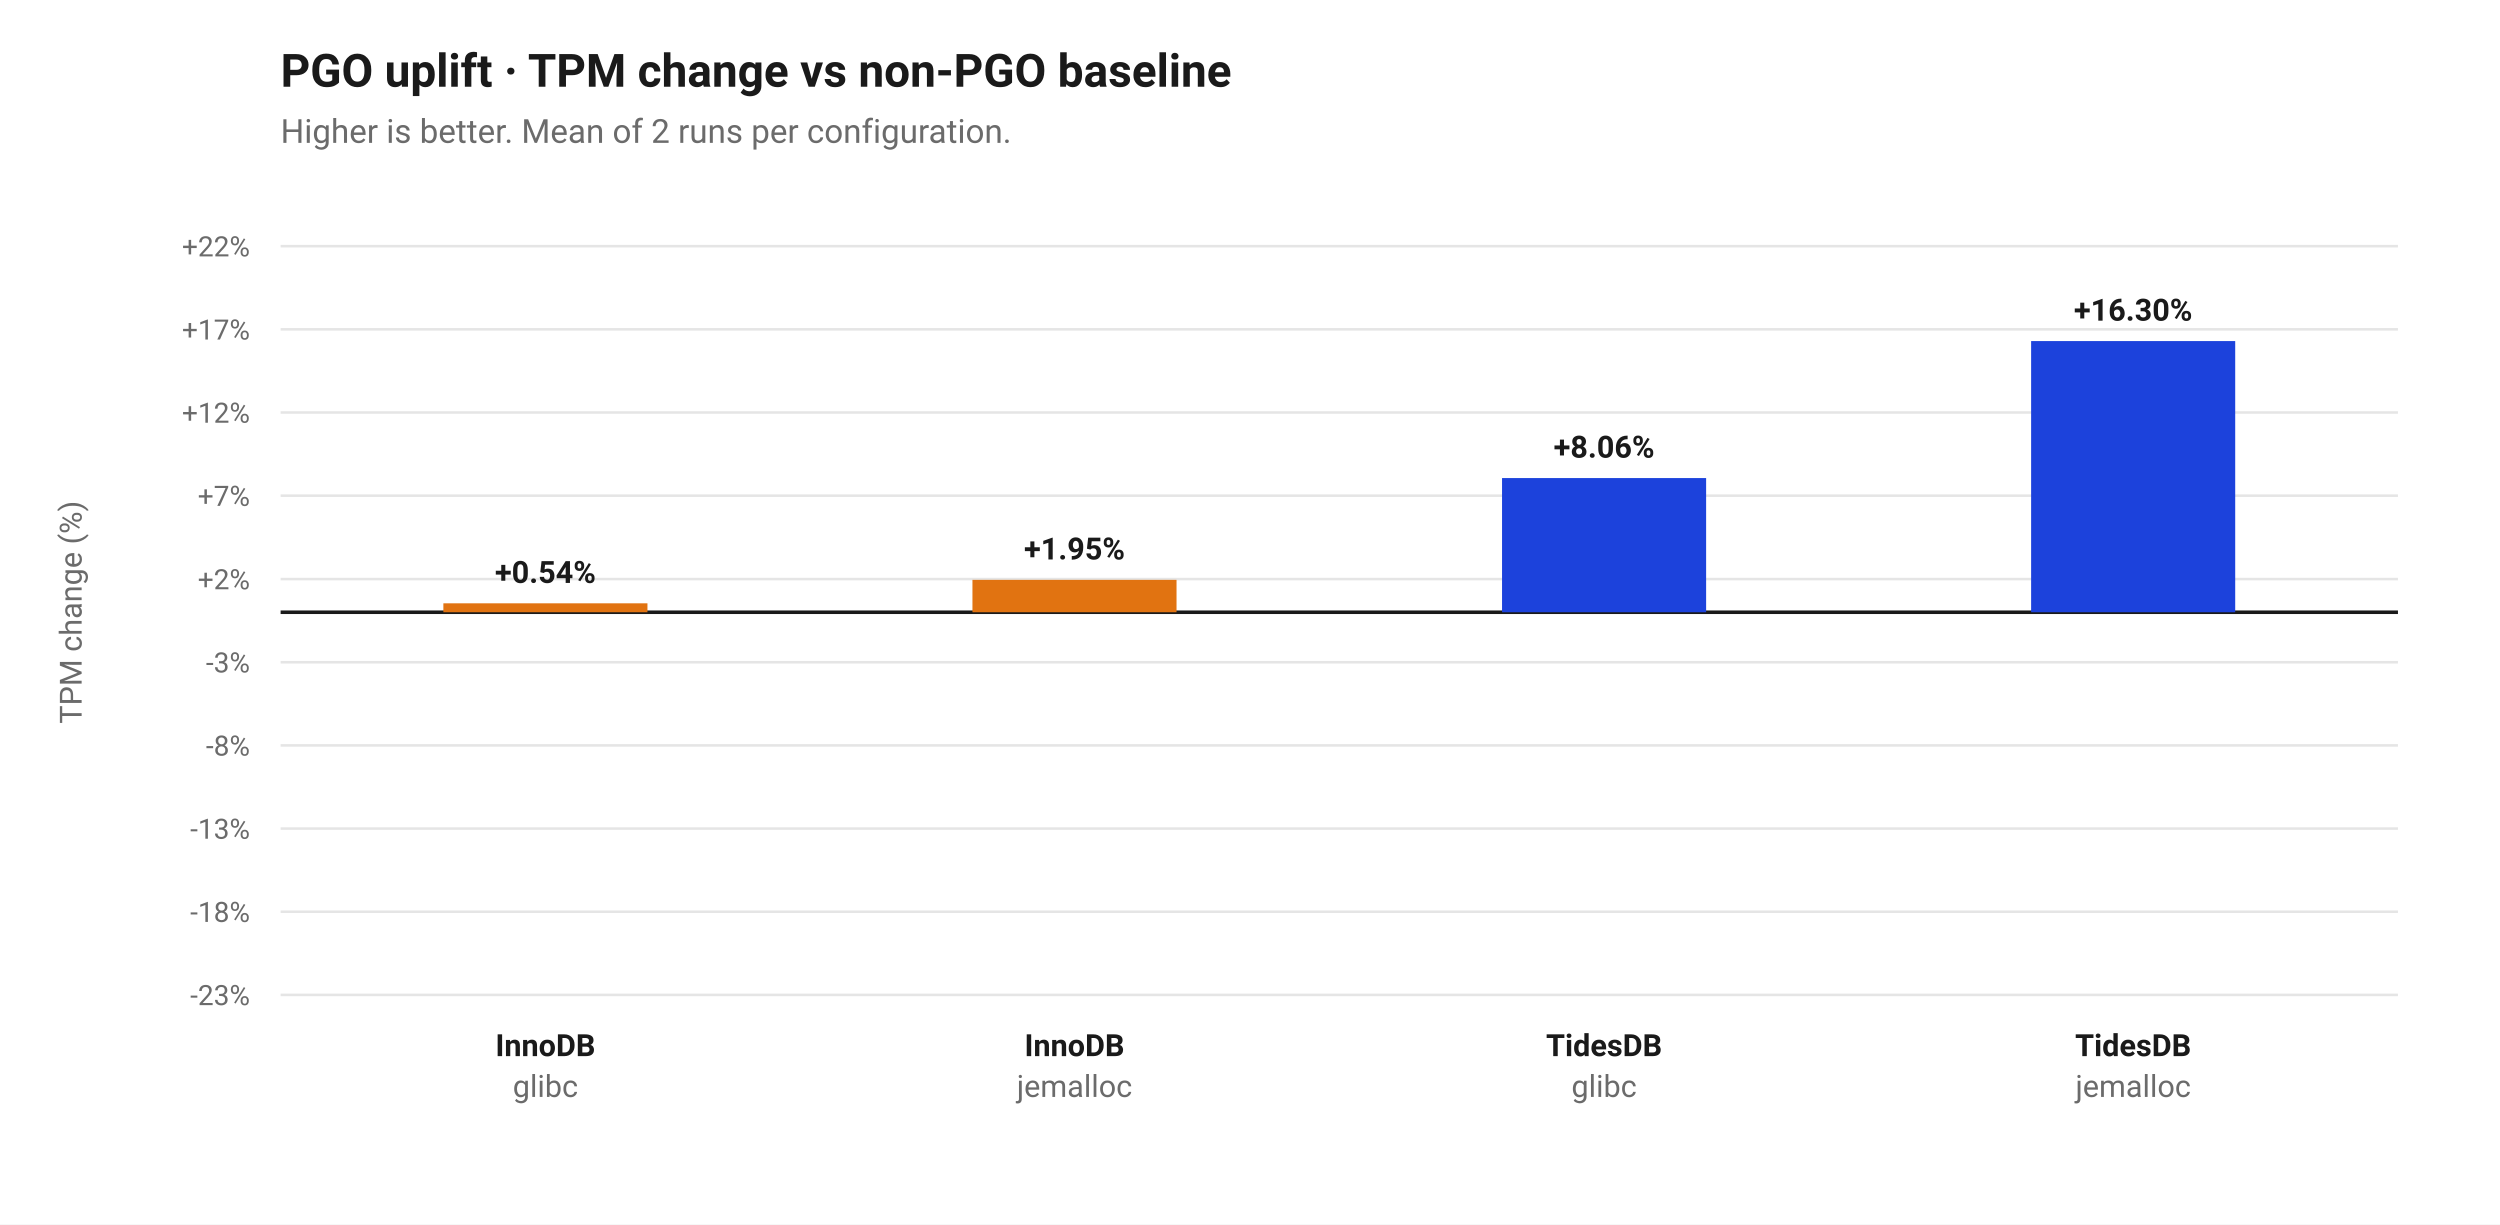
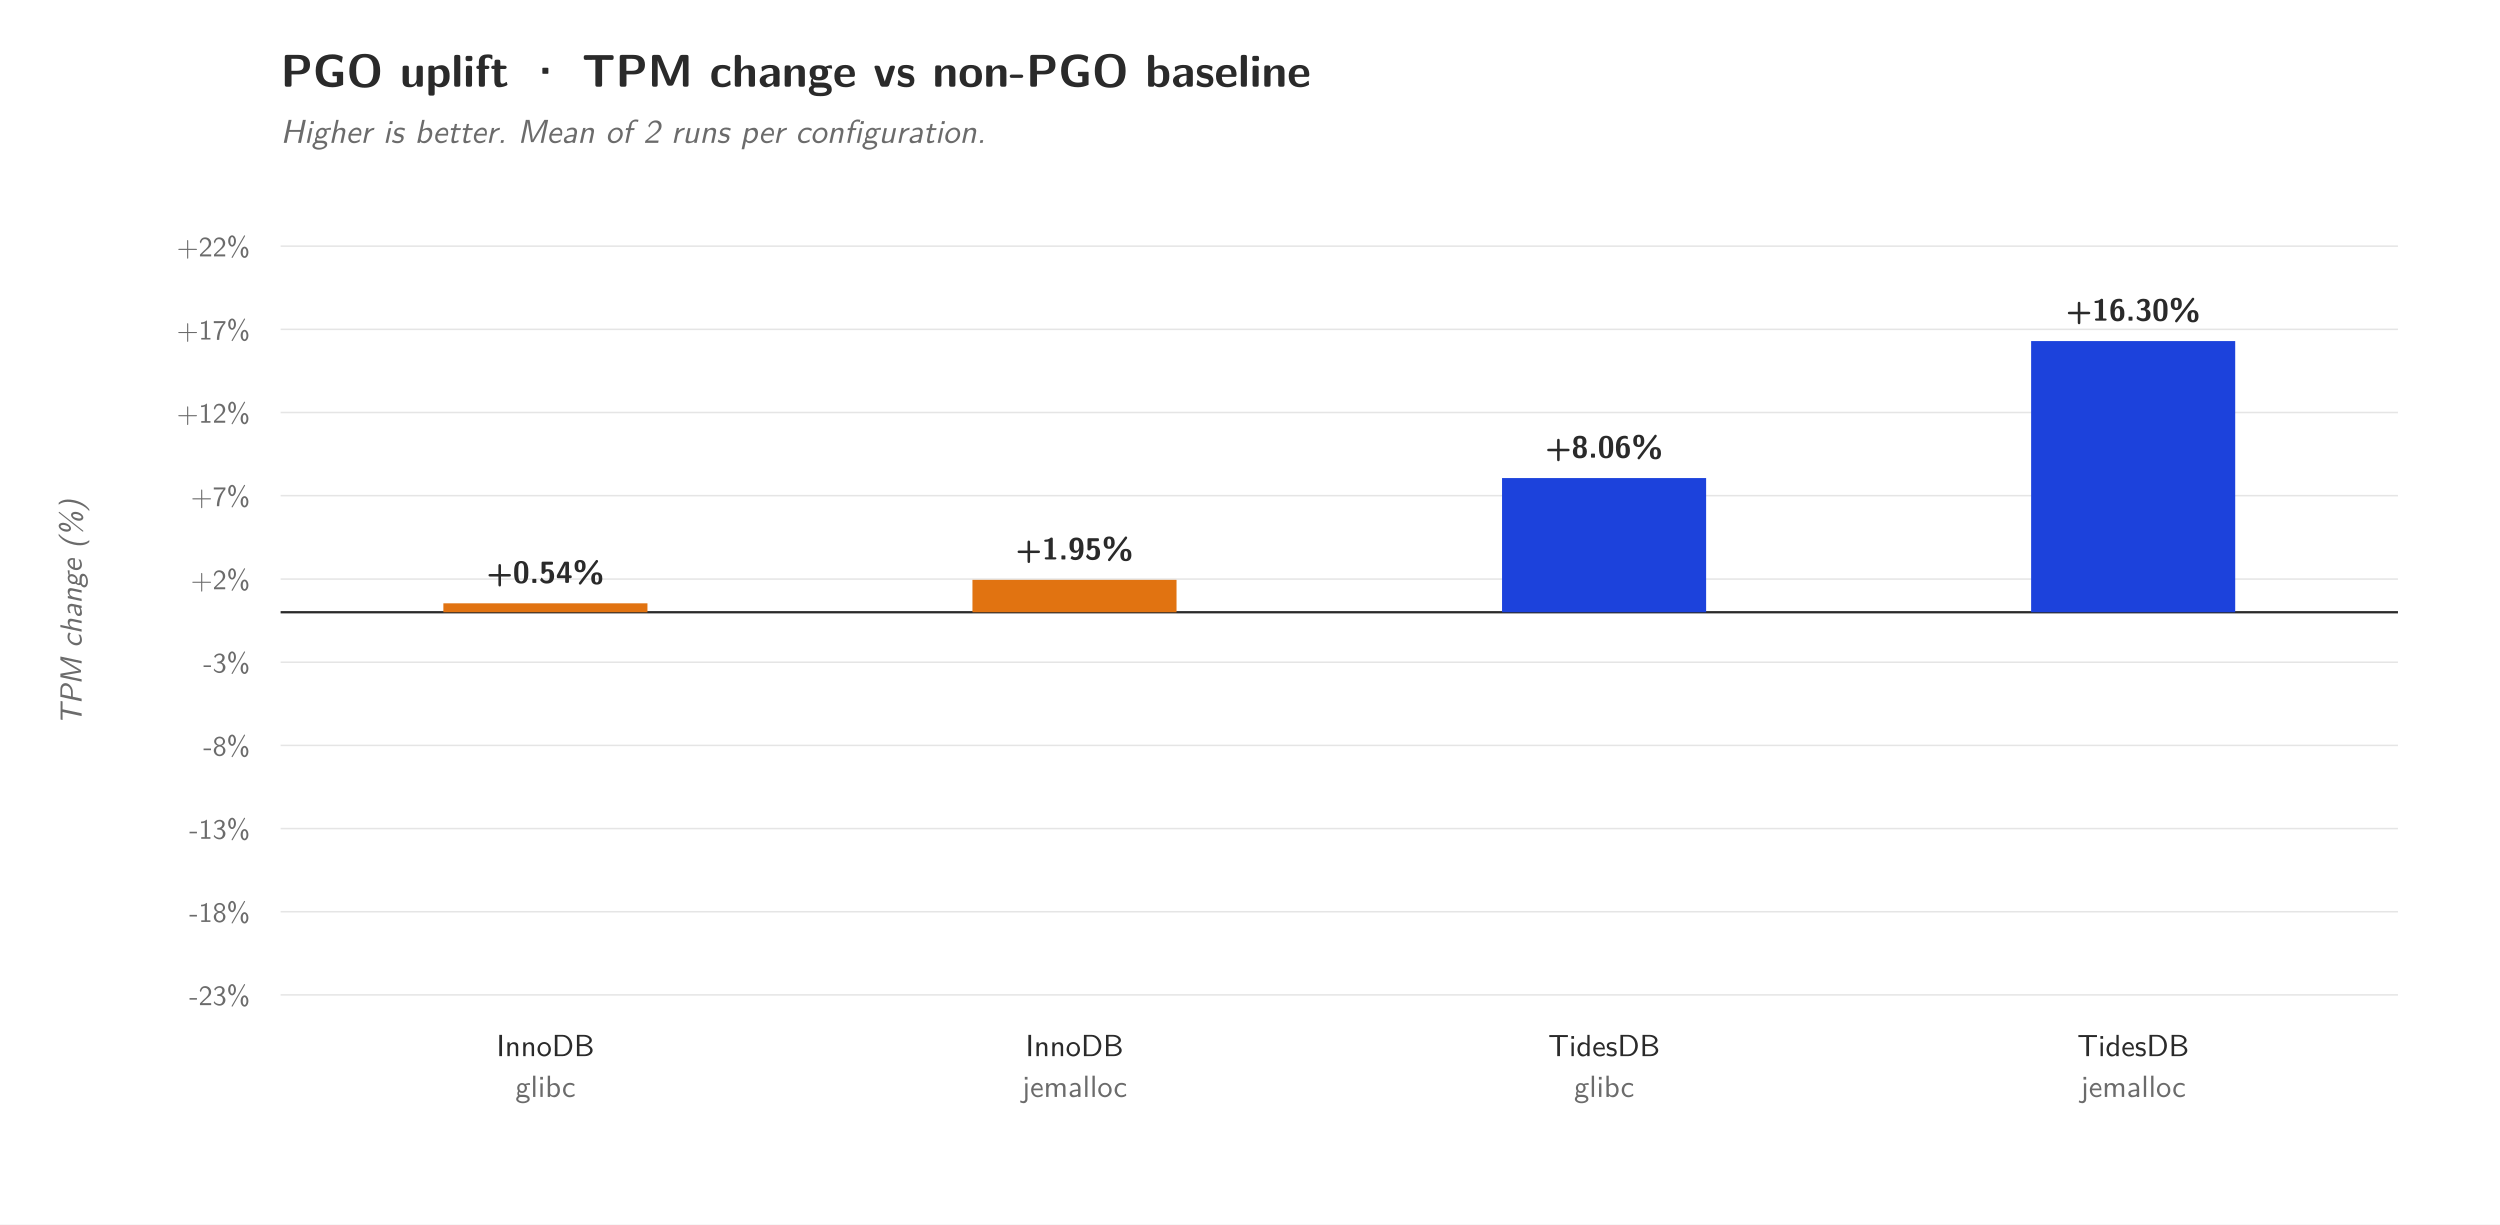
<svg xmlns="http://www.w3.org/2000/svg" viewBox="0 0 980 480" width="980" height="480" role="img">
  <rect width="980" height="480" fill="#ffffff" />
-   <text x="110" y="34" font-family="ui-sans-serif, -apple-system, Segoe UI, Roboto, sans-serif" font-size="18" font-weight="700" fill="#1a1a1a">PGO uplift · TPM change vs non-PGO baseline</text>
-   <text x="110" y="56" font-family="ui-sans-serif, -apple-system, Segoe UI, Roboto, sans-serif" font-size="13" fill="#6b6b6b">Higher is better. Mean of 2 runs per configuration.</text>
-   <line x1="110" y1="390.0" x2="940" y2="390.0" stroke="#e5e5e5" stroke-width="1" />
-   <text x="98" y="394.0" font-family="ui-sans-serif, -apple-system, Segoe UI, Roboto, sans-serif" font-size="11" fill="#6b6b6b" text-anchor="end">-23%</text>
-   <line x1="110" y1="357.4" x2="940" y2="357.4" stroke="#e5e5e5" stroke-width="1" />
-   <text x="98" y="361.4" font-family="ui-sans-serif, -apple-system, Segoe UI, Roboto, sans-serif" font-size="11" fill="#6b6b6b" text-anchor="end">-18%</text>
-   <line x1="110" y1="324.8" x2="940" y2="324.8" stroke="#e5e5e5" stroke-width="1" />
-   <text x="98" y="328.8" font-family="ui-sans-serif, -apple-system, Segoe UI, Roboto, sans-serif" font-size="11" fill="#6b6b6b" text-anchor="end">-13%</text>
-   <line x1="110" y1="292.2" x2="940" y2="292.2" stroke="#e5e5e5" stroke-width="1" />
-   <text x="98" y="296.2" font-family="ui-sans-serif, -apple-system, Segoe UI, Roboto, sans-serif" font-size="11" fill="#6b6b6b" text-anchor="end">-8%</text>
-   <line x1="110" y1="259.6" x2="940" y2="259.6" stroke="#e5e5e5" stroke-width="1" />
-   <text x="98" y="263.6" font-family="ui-sans-serif, -apple-system, Segoe UI, Roboto, sans-serif" font-size="11" fill="#6b6b6b" text-anchor="end">-3%</text>
-   <line x1="110" y1="227.0" x2="940" y2="227.0" stroke="#e5e5e5" stroke-width="1" />
-   <text x="98" y="231.0" font-family="ui-sans-serif, -apple-system, Segoe UI, Roboto, sans-serif" font-size="11" fill="#6b6b6b" text-anchor="end">+2%</text>
-   <line x1="110" y1="194.3" x2="940" y2="194.3" stroke="#e5e5e5" stroke-width="1" />
-   <text x="98" y="198.3" font-family="ui-sans-serif, -apple-system, Segoe UI, Roboto, sans-serif" font-size="11" fill="#6b6b6b" text-anchor="end">+7%</text>
-   <line x1="110" y1="161.7" x2="940" y2="161.7" stroke="#e5e5e5" stroke-width="1" />
-   <text x="98" y="165.7" font-family="ui-sans-serif, -apple-system, Segoe UI, Roboto, sans-serif" font-size="11" fill="#6b6b6b" text-anchor="end">+12%</text>
-   <line x1="110" y1="129.1" x2="940" y2="129.1" stroke="#e5e5e5" stroke-width="1" />
-   <text x="98" y="133.1" font-family="ui-sans-serif, -apple-system, Segoe UI, Roboto, sans-serif" font-size="11" fill="#6b6b6b" text-anchor="end">+17%</text>
-   <line x1="110" y1="96.5" x2="940" y2="96.5" stroke="#e5e5e5" stroke-width="1" />
-   <text x="98" y="100.5" font-family="ui-sans-serif, -apple-system, Segoe UI, Roboto, sans-serif" font-size="11" fill="#6b6b6b" text-anchor="end">+22%</text>
-   <line x1="110" y1="240.0" x2="940" y2="240.0" stroke="#1a1a1a" stroke-width="1.4" />
-   <text x="32" y="240.0" font-family="ui-sans-serif, -apple-system, Segoe UI, Roboto, sans-serif" font-size="12" fill="#6b6b6b" transform="rotate(-90 32 240.0)" text-anchor="middle">TPM change (%)</text>
+   <text x="110" y="34" font-family="&quot;Latin Modern Sans&quot;, &quot;CMU Sans Serif&quot;, &quot;Computer Modern Sans&quot;, &quot;Lucida Grande&quot;, &quot;DejaVu Sans&quot;, sans-serif" font-size="18" font-weight="600" fill="#2a2a2a">PGO uplift · TPM change vs non-PGO baseline</text>
+   <text x="110" y="56" font-family="&quot;Latin Modern Sans&quot;, &quot;CMU Sans Serif&quot;, &quot;Computer Modern Sans&quot;, &quot;Lucida Grande&quot;, &quot;DejaVu Sans&quot;, sans-serif" font-size="13" font-style="italic" fill="#6b6b6b">Higher is better. Mean of 2 runs per configuration.</text>
+   <line x1="110" y1="390.0" x2="940" y2="390.0" stroke="#e5e5e5" stroke-width="0.6" />
+   <text x="98" y="394.0" font-family="&quot;Latin Modern Sans&quot;, &quot;CMU Sans Serif&quot;, &quot;Computer Modern Sans&quot;, &quot;Lucida Grande&quot;, &quot;DejaVu Sans&quot;, sans-serif" font-size="11" fill="#6b6b6b" text-anchor="end">-23%</text>
+   <line x1="110" y1="357.4" x2="940" y2="357.4" stroke="#e5e5e5" stroke-width="0.6" />
+   <text x="98" y="361.4" font-family="&quot;Latin Modern Sans&quot;, &quot;CMU Sans Serif&quot;, &quot;Computer Modern Sans&quot;, &quot;Lucida Grande&quot;, &quot;DejaVu Sans&quot;, sans-serif" font-size="11" fill="#6b6b6b" text-anchor="end">-18%</text>
+   <line x1="110" y1="324.8" x2="940" y2="324.8" stroke="#e5e5e5" stroke-width="0.6" />
+   <text x="98" y="328.8" font-family="&quot;Latin Modern Sans&quot;, &quot;CMU Sans Serif&quot;, &quot;Computer Modern Sans&quot;, &quot;Lucida Grande&quot;, &quot;DejaVu Sans&quot;, sans-serif" font-size="11" fill="#6b6b6b" text-anchor="end">-13%</text>
+   <line x1="110" y1="292.2" x2="940" y2="292.2" stroke="#e5e5e5" stroke-width="0.6" />
+   <text x="98" y="296.2" font-family="&quot;Latin Modern Sans&quot;, &quot;CMU Sans Serif&quot;, &quot;Computer Modern Sans&quot;, &quot;Lucida Grande&quot;, &quot;DejaVu Sans&quot;, sans-serif" font-size="11" fill="#6b6b6b" text-anchor="end">-8%</text>
+   <line x1="110" y1="259.6" x2="940" y2="259.6" stroke="#e5e5e5" stroke-width="0.6" />
+   <text x="98" y="263.6" font-family="&quot;Latin Modern Sans&quot;, &quot;CMU Sans Serif&quot;, &quot;Computer Modern Sans&quot;, &quot;Lucida Grande&quot;, &quot;DejaVu Sans&quot;, sans-serif" font-size="11" fill="#6b6b6b" text-anchor="end">-3%</text>
+   <line x1="110" y1="227.0" x2="940" y2="227.0" stroke="#e5e5e5" stroke-width="0.6" />
+   <text x="98" y="231.0" font-family="&quot;Latin Modern Sans&quot;, &quot;CMU Sans Serif&quot;, &quot;Computer Modern Sans&quot;, &quot;Lucida Grande&quot;, &quot;DejaVu Sans&quot;, sans-serif" font-size="11" fill="#6b6b6b" text-anchor="end">+2%</text>
+   <line x1="110" y1="194.3" x2="940" y2="194.3" stroke="#e5e5e5" stroke-width="0.6" />
+   <text x="98" y="198.3" font-family="&quot;Latin Modern Sans&quot;, &quot;CMU Sans Serif&quot;, &quot;Computer Modern Sans&quot;, &quot;Lucida Grande&quot;, &quot;DejaVu Sans&quot;, sans-serif" font-size="11" fill="#6b6b6b" text-anchor="end">+7%</text>
+   <line x1="110" y1="161.7" x2="940" y2="161.7" stroke="#e5e5e5" stroke-width="0.6" />
+   <text x="98" y="165.7" font-family="&quot;Latin Modern Sans&quot;, &quot;CMU Sans Serif&quot;, &quot;Computer Modern Sans&quot;, &quot;Lucida Grande&quot;, &quot;DejaVu Sans&quot;, sans-serif" font-size="11" fill="#6b6b6b" text-anchor="end">+12%</text>
+   <line x1="110" y1="129.1" x2="940" y2="129.1" stroke="#e5e5e5" stroke-width="0.6" />
+   <text x="98" y="133.1" font-family="&quot;Latin Modern Sans&quot;, &quot;CMU Sans Serif&quot;, &quot;Computer Modern Sans&quot;, &quot;Lucida Grande&quot;, &quot;DejaVu Sans&quot;, sans-serif" font-size="11" fill="#6b6b6b" text-anchor="end">+17%</text>
+   <line x1="110" y1="96.5" x2="940" y2="96.5" stroke="#e5e5e5" stroke-width="0.6" />
+   <text x="98" y="100.5" font-family="&quot;Latin Modern Sans&quot;, &quot;CMU Sans Serif&quot;, &quot;Computer Modern Sans&quot;, &quot;Lucida Grande&quot;, &quot;DejaVu Sans&quot;, sans-serif" font-size="11" fill="#6b6b6b" text-anchor="end">+22%</text>
+   <line x1="110" y1="240.0" x2="940" y2="240.0" stroke="#2a2a2a" stroke-width="0.9" />
+   <text x="32" y="240.0" font-family="&quot;Latin Modern Sans&quot;, &quot;CMU Sans Serif&quot;, &quot;Computer Modern Sans&quot;, &quot;Lucida Grande&quot;, &quot;DejaVu Sans&quot;, sans-serif" font-size="12" font-style="italic" fill="#6b6b6b" transform="rotate(-90 32 240.0)" text-anchor="middle">TPM change (%)</text>
  <rect x="173.8" y="236.5" width="80.0" height="3.5" fill="#E17311" />
-   <text x="213.8" y="228.5" font-family="ui-sans-serif, -apple-system, Segoe UI, Roboto, sans-serif" font-size="12" font-weight="700" fill="#1a1a1a" text-anchor="middle">+0.54%</text>
-   <text x="213.8" y="414.0" font-family="ui-sans-serif, -apple-system, Segoe UI, Roboto, sans-serif" font-size="12" font-weight="600" fill="#1a1a1a" text-anchor="middle">InnoDB</text>
-   <text x="213.8" y="430.0" font-family="ui-sans-serif, -apple-system, Segoe UI, Roboto, sans-serif" font-size="12" font-weight="400" fill="#6b6b6b" text-anchor="middle">glibc</text>
+   <text x="213.8" y="228.5" font-family="&quot;Latin Modern Sans&quot;, &quot;CMU Sans Serif&quot;, &quot;Computer Modern Sans&quot;, &quot;Lucida Grande&quot;, &quot;DejaVu Sans&quot;, sans-serif" font-size="12" font-weight="600" fill="#2a2a2a" text-anchor="middle">+0.54%</text>
+   <text x="213.8" y="414.0" font-family="&quot;Latin Modern Sans&quot;, &quot;CMU Sans Serif&quot;, &quot;Computer Modern Sans&quot;, &quot;Lucida Grande&quot;, &quot;DejaVu Sans&quot;, sans-serif" font-size="12" font-weight="500" fill="#2a2a2a" text-anchor="middle">InnoDB</text>
+   <text x="213.8" y="430.0" font-family="&quot;Latin Modern Sans&quot;, &quot;CMU Sans Serif&quot;, &quot;Computer Modern Sans&quot;, &quot;Lucida Grande&quot;, &quot;DejaVu Sans&quot;, sans-serif" font-size="12" font-weight="400" fill="#6b6b6b" text-anchor="middle">glibc</text>
  <rect x="381.2" y="227.3" width="80.0" height="12.7" fill="#E17311" />
-   <text x="421.2" y="219.3" font-family="ui-sans-serif, -apple-system, Segoe UI, Roboto, sans-serif" font-size="12" font-weight="700" fill="#1a1a1a" text-anchor="middle">+1.95%</text>
-   <text x="421.2" y="414.0" font-family="ui-sans-serif, -apple-system, Segoe UI, Roboto, sans-serif" font-size="12" font-weight="600" fill="#1a1a1a" text-anchor="middle">InnoDB</text>
-   <text x="421.2" y="430.0" font-family="ui-sans-serif, -apple-system, Segoe UI, Roboto, sans-serif" font-size="12" font-weight="400" fill="#6b6b6b" text-anchor="middle">jemalloc</text>
+   <text x="421.2" y="219.3" font-family="&quot;Latin Modern Sans&quot;, &quot;CMU Sans Serif&quot;, &quot;Computer Modern Sans&quot;, &quot;Lucida Grande&quot;, &quot;DejaVu Sans&quot;, sans-serif" font-size="12" font-weight="600" fill="#2a2a2a" text-anchor="middle">+1.95%</text>
+   <text x="421.2" y="414.0" font-family="&quot;Latin Modern Sans&quot;, &quot;CMU Sans Serif&quot;, &quot;Computer Modern Sans&quot;, &quot;Lucida Grande&quot;, &quot;DejaVu Sans&quot;, sans-serif" font-size="12" font-weight="500" fill="#2a2a2a" text-anchor="middle">InnoDB</text>
+   <text x="421.2" y="430.0" font-family="&quot;Latin Modern Sans&quot;, &quot;CMU Sans Serif&quot;, &quot;Computer Modern Sans&quot;, &quot;Lucida Grande&quot;, &quot;DejaVu Sans&quot;, sans-serif" font-size="12" font-weight="400" fill="#6b6b6b" text-anchor="middle">jemalloc</text>
  <rect x="588.8" y="187.4" width="80.0" height="52.6" fill="#1C42DC" />
-   <text x="628.8" y="179.4" font-family="ui-sans-serif, -apple-system, Segoe UI, Roboto, sans-serif" font-size="12" font-weight="700" fill="#1a1a1a" text-anchor="middle">+8.06%</text>
-   <text x="628.8" y="414.0" font-family="ui-sans-serif, -apple-system, Segoe UI, Roboto, sans-serif" font-size="12" font-weight="600" fill="#1a1a1a" text-anchor="middle">TidesDB</text>
-   <text x="628.8" y="430.0" font-family="ui-sans-serif, -apple-system, Segoe UI, Roboto, sans-serif" font-size="12" font-weight="400" fill="#6b6b6b" text-anchor="middle">glibc</text>
+   <text x="628.8" y="179.4" font-family="&quot;Latin Modern Sans&quot;, &quot;CMU Sans Serif&quot;, &quot;Computer Modern Sans&quot;, &quot;Lucida Grande&quot;, &quot;DejaVu Sans&quot;, sans-serif" font-size="12" font-weight="600" fill="#2a2a2a" text-anchor="middle">+8.06%</text>
+   <text x="628.8" y="414.0" font-family="&quot;Latin Modern Sans&quot;, &quot;CMU Sans Serif&quot;, &quot;Computer Modern Sans&quot;, &quot;Lucida Grande&quot;, &quot;DejaVu Sans&quot;, sans-serif" font-size="12" font-weight="500" fill="#2a2a2a" text-anchor="middle">TidesDB</text>
+   <text x="628.8" y="430.0" font-family="&quot;Latin Modern Sans&quot;, &quot;CMU Sans Serif&quot;, &quot;Computer Modern Sans&quot;, &quot;Lucida Grande&quot;, &quot;DejaVu Sans&quot;, sans-serif" font-size="12" font-weight="400" fill="#6b6b6b" text-anchor="middle">glibc</text>
  <rect x="796.2" y="133.7" width="80.0" height="106.3" fill="#1C42DC" />
-   <text x="836.2" y="125.7" font-family="ui-sans-serif, -apple-system, Segoe UI, Roboto, sans-serif" font-size="12" font-weight="700" fill="#1a1a1a" text-anchor="middle">+16.30%</text>
-   <text x="836.2" y="414.0" font-family="ui-sans-serif, -apple-system, Segoe UI, Roboto, sans-serif" font-size="12" font-weight="600" fill="#1a1a1a" text-anchor="middle">TidesDB</text>
-   <text x="836.2" y="430.0" font-family="ui-sans-serif, -apple-system, Segoe UI, Roboto, sans-serif" font-size="12" font-weight="400" fill="#6b6b6b" text-anchor="middle">jemalloc</text>
+   <text x="836.2" y="125.7" font-family="&quot;Latin Modern Sans&quot;, &quot;CMU Sans Serif&quot;, &quot;Computer Modern Sans&quot;, &quot;Lucida Grande&quot;, &quot;DejaVu Sans&quot;, sans-serif" font-size="12" font-weight="600" fill="#2a2a2a" text-anchor="middle">+16.30%</text>
+   <text x="836.2" y="414.0" font-family="&quot;Latin Modern Sans&quot;, &quot;CMU Sans Serif&quot;, &quot;Computer Modern Sans&quot;, &quot;Lucida Grande&quot;, &quot;DejaVu Sans&quot;, sans-serif" font-size="12" font-weight="500" fill="#2a2a2a" text-anchor="middle">TidesDB</text>
+   <text x="836.2" y="430.0" font-family="&quot;Latin Modern Sans&quot;, &quot;CMU Sans Serif&quot;, &quot;Computer Modern Sans&quot;, &quot;Lucida Grande&quot;, &quot;DejaVu Sans&quot;, sans-serif" font-size="12" font-weight="400" fill="#6b6b6b" text-anchor="middle">jemalloc</text>
</svg>
